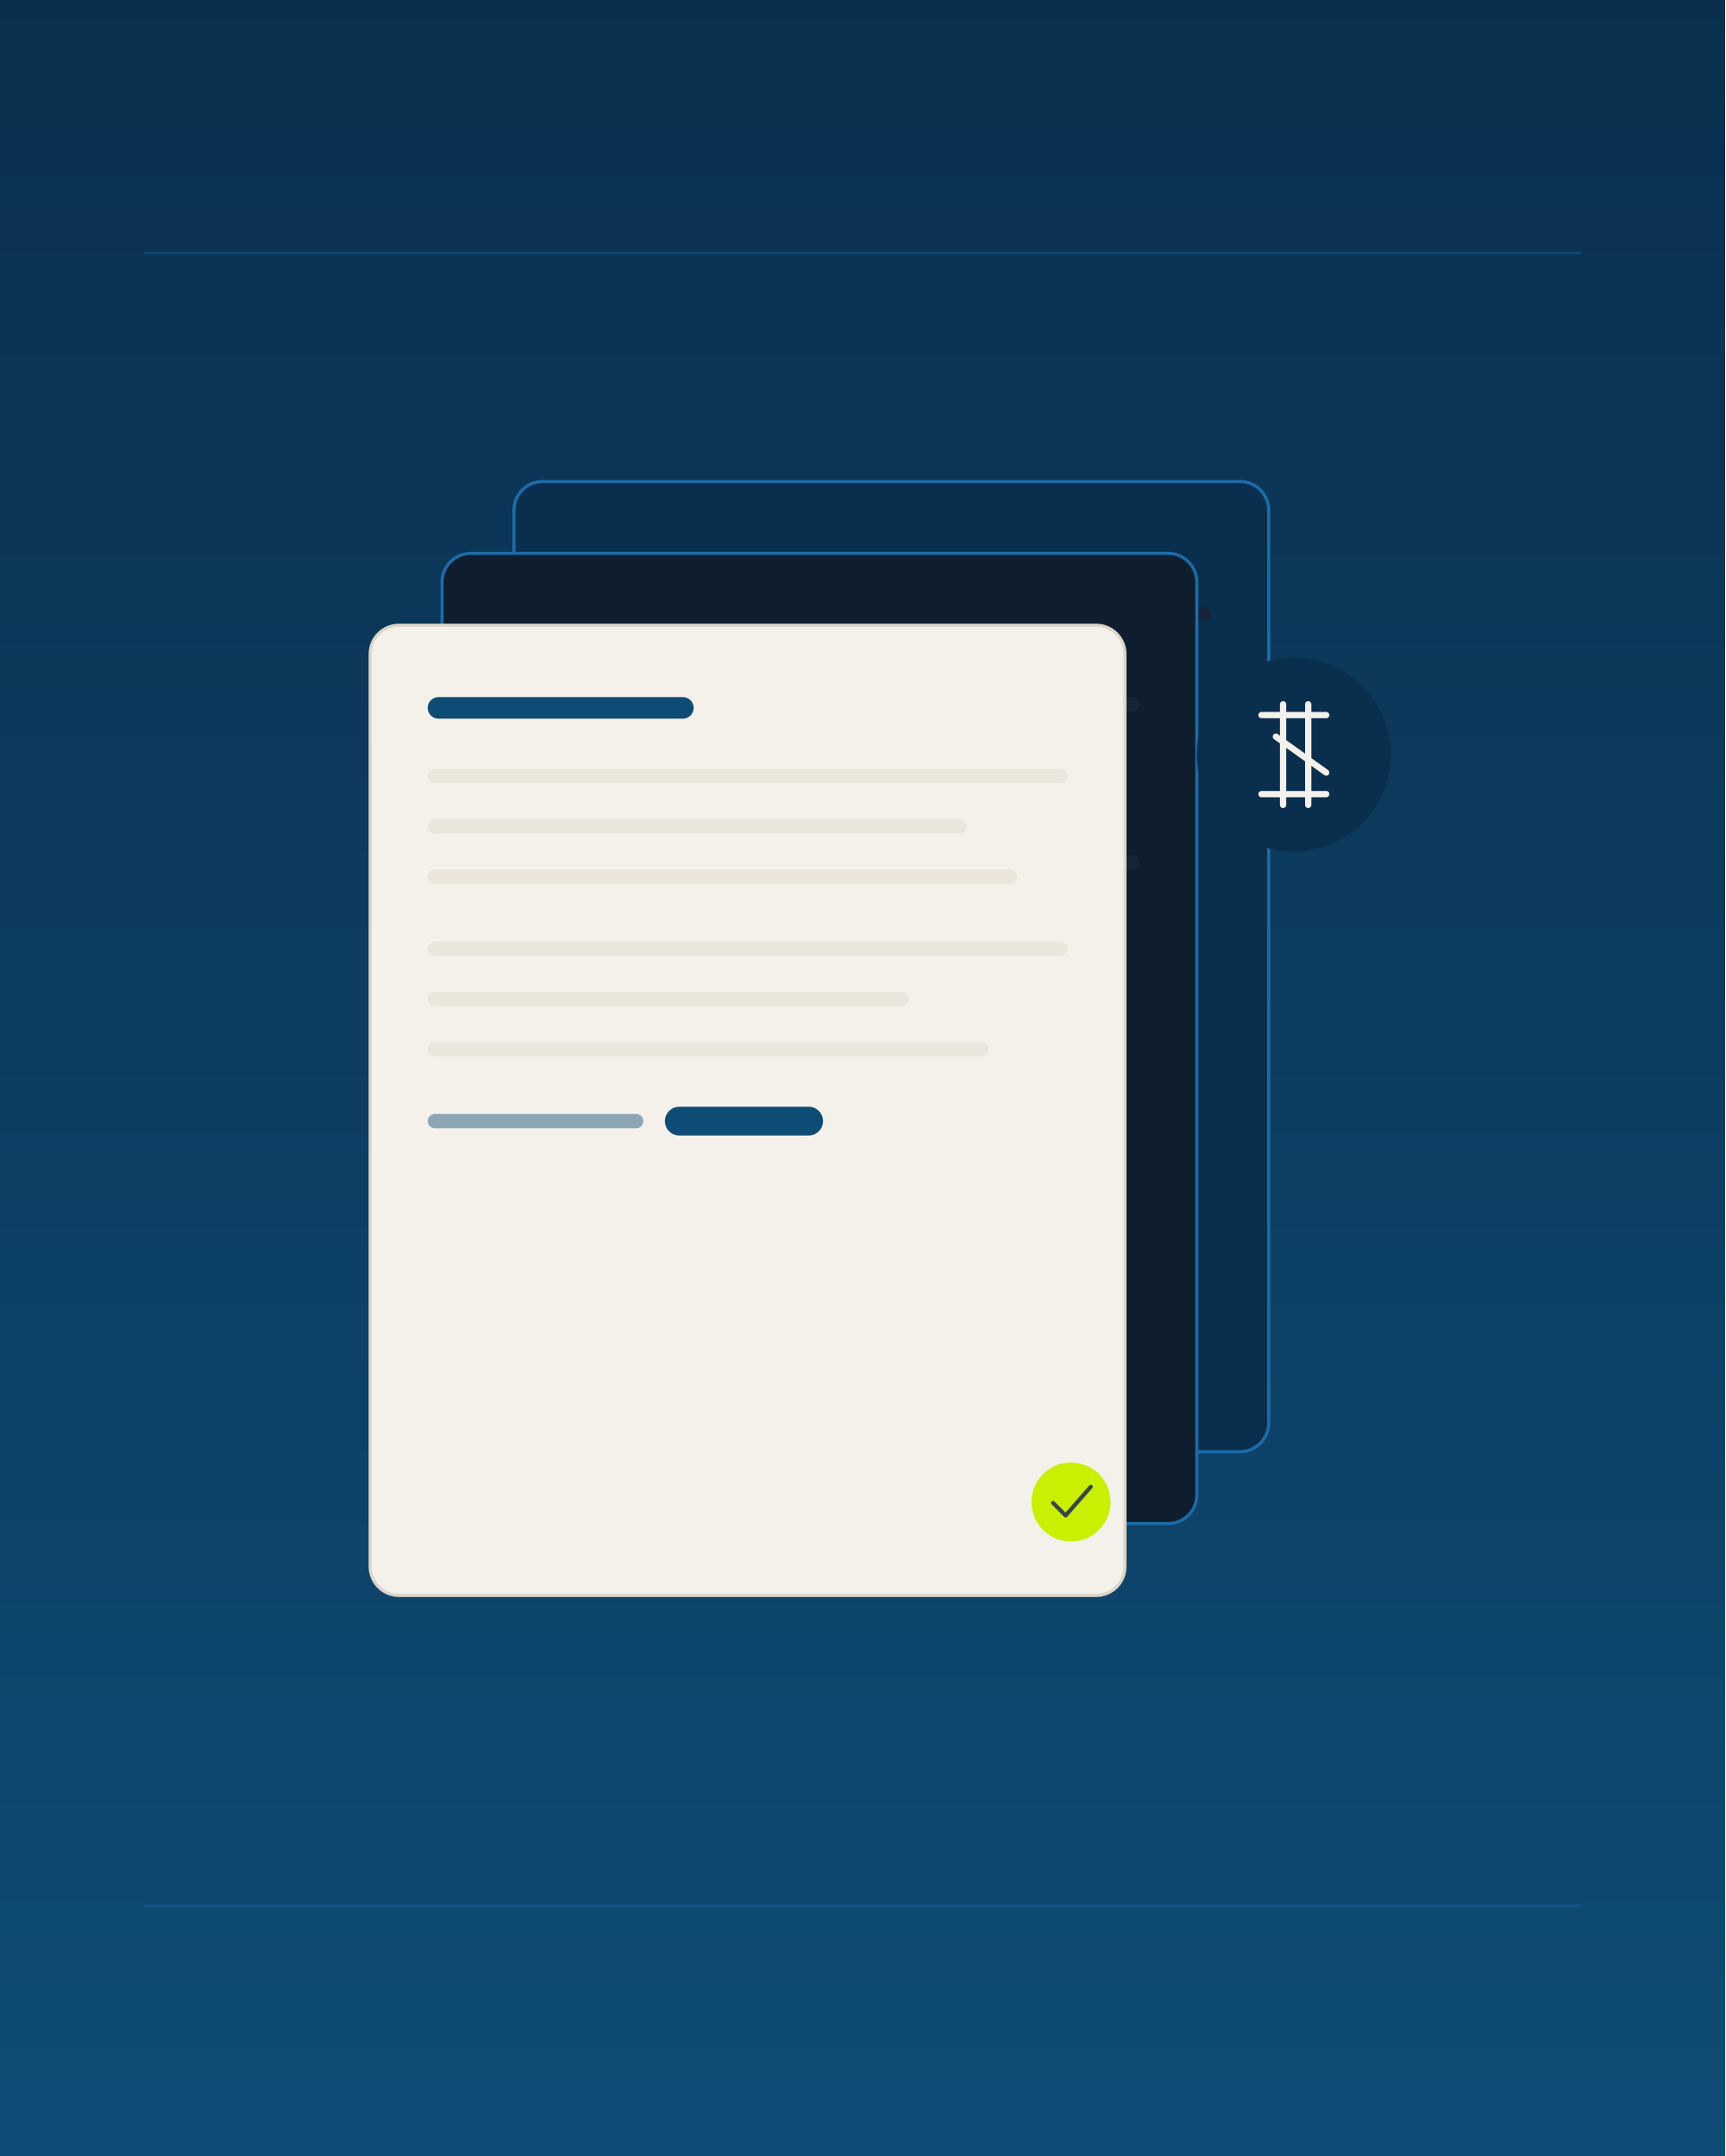
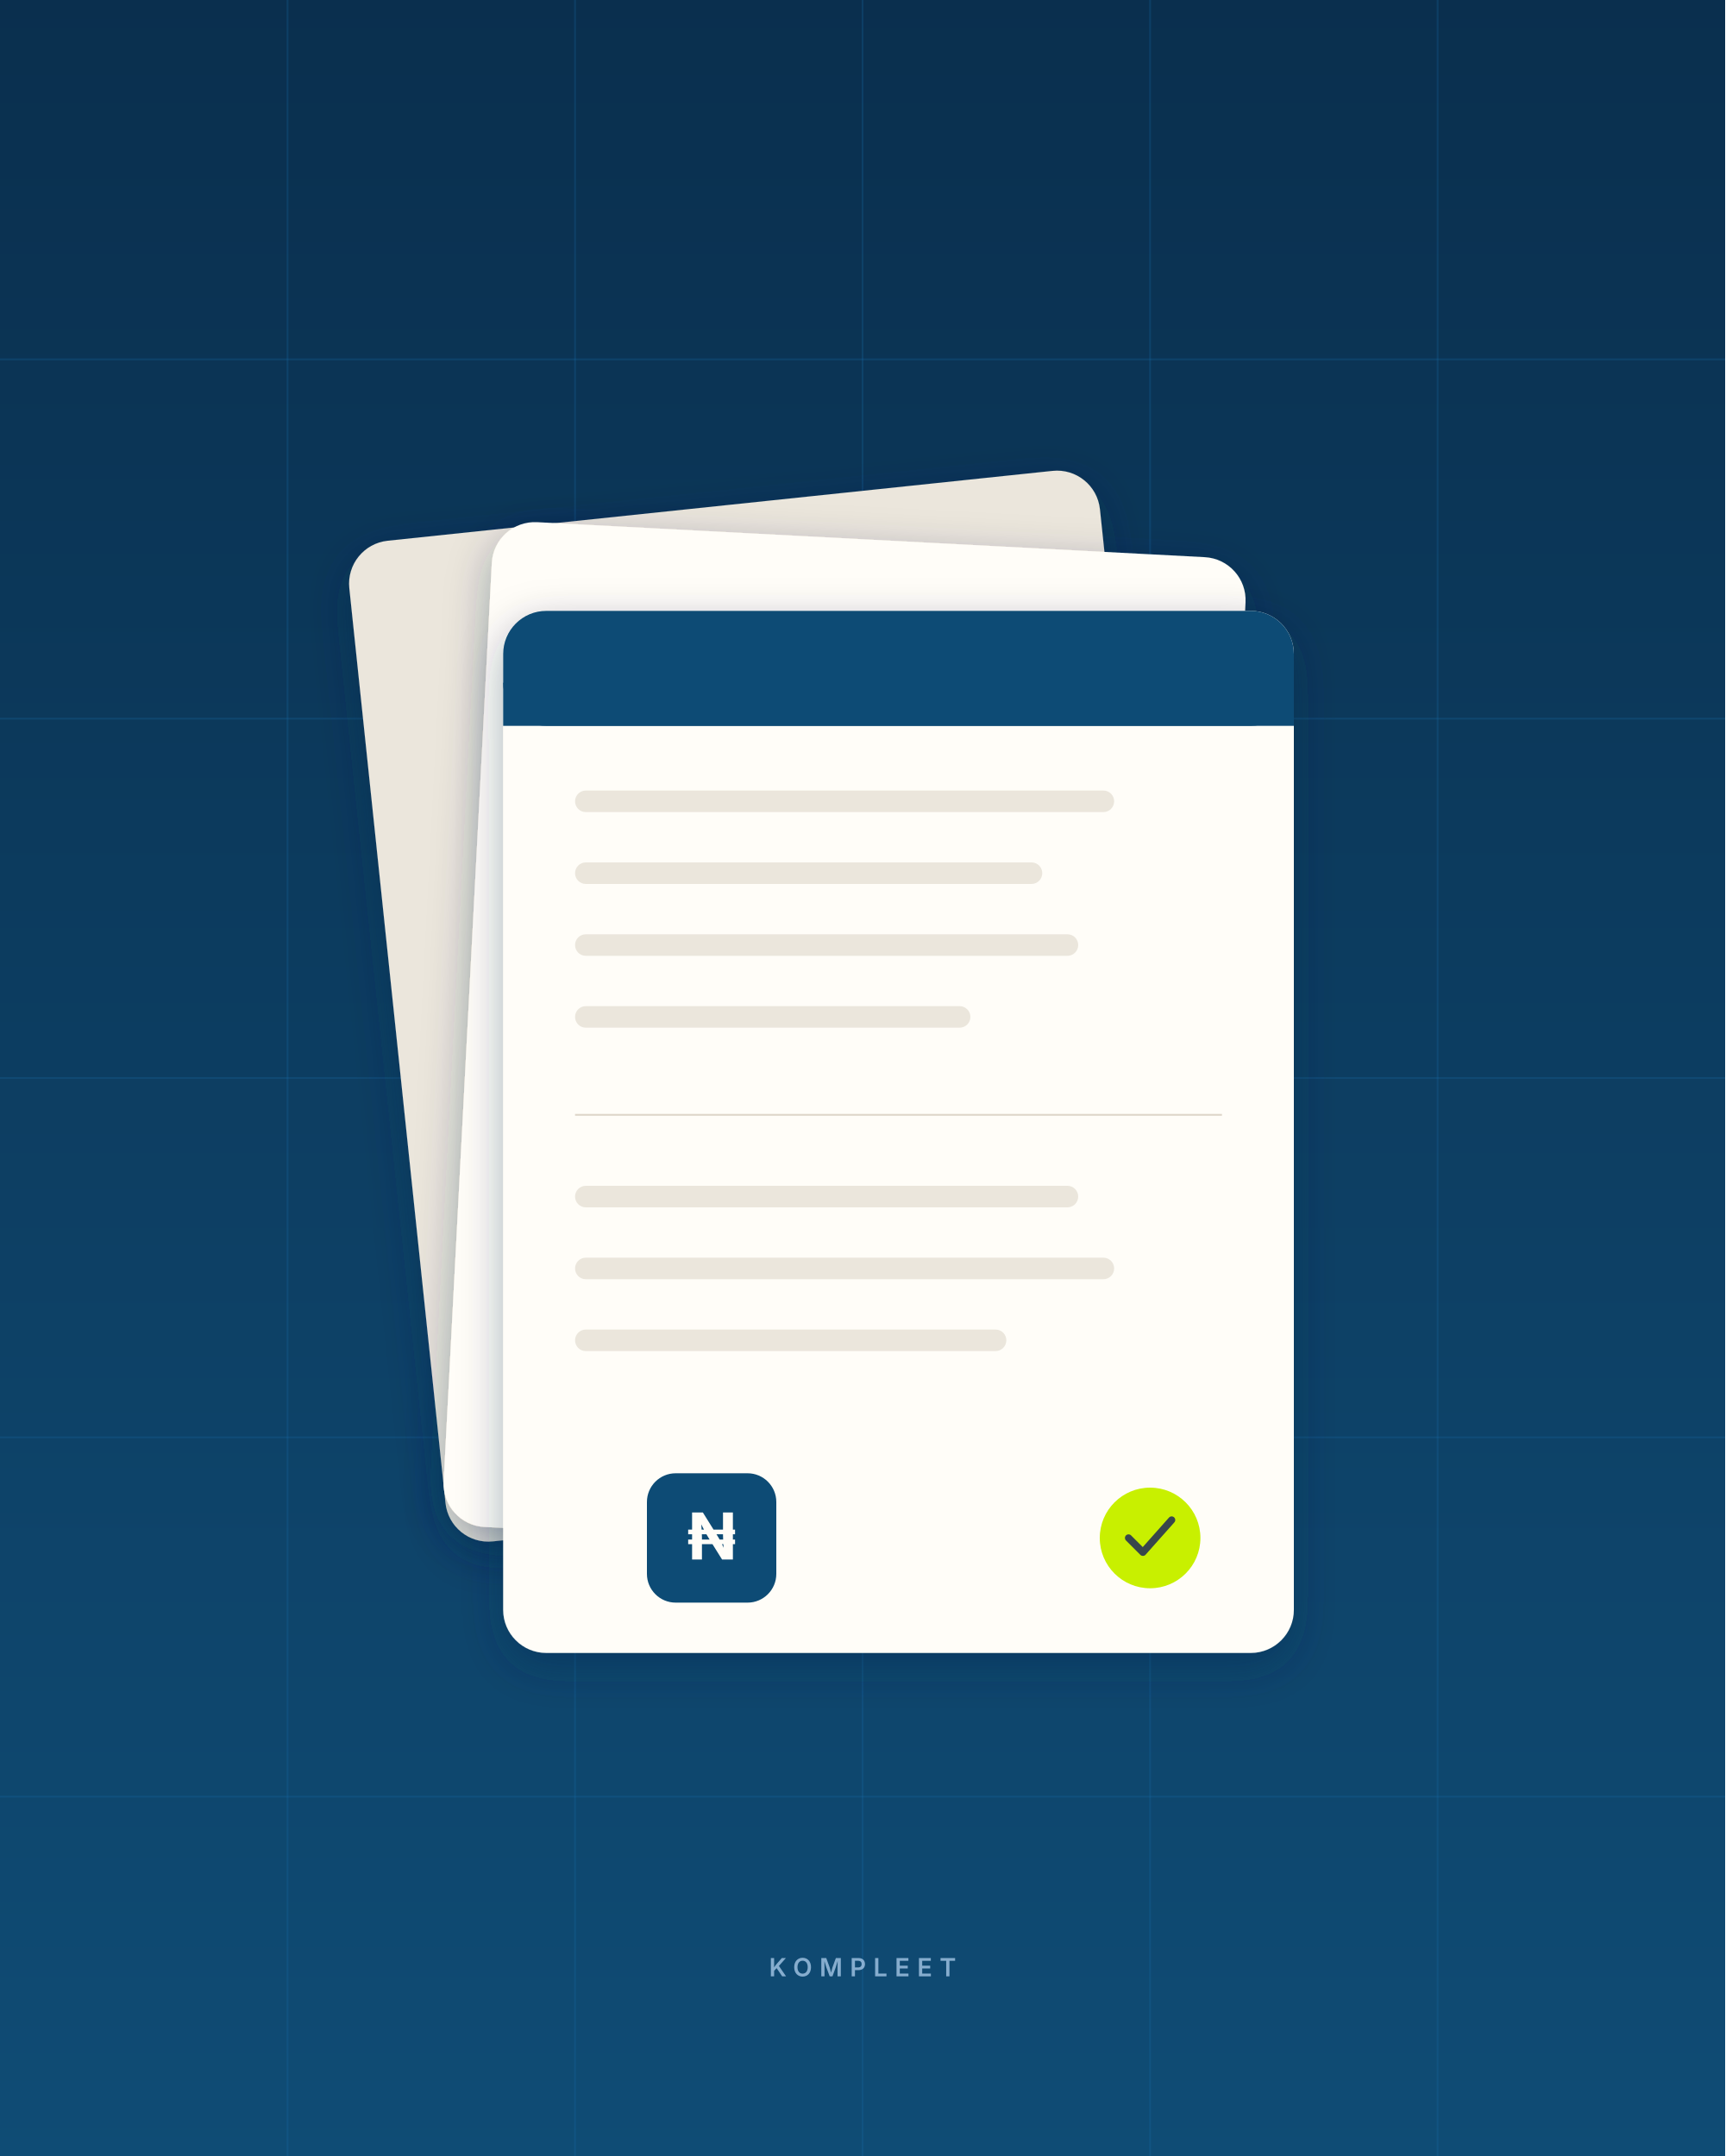
- <svg xmlns="http://www.w3.org/2000/svg" viewBox="0 0 960 1200" fill="none" role="img" aria-labelledby="authTitle">
+ <svg xmlns="http://www.w3.org/2000/svg" width="960" height="1200" viewBox="0 0 960 1200" fill="none" role="img" aria-label="Kompleet auth panel — geometric ledger stack">
  <defs>
-     <linearGradient id="authWash" x1="0" y1="0" x2="0" y2="1">
-       <stop offset="0" stop-color="#0A2F4E" />
-       <stop offset="1" stop-color="#0F4C75" />
+     <linearGradient id="bg" x1="0" y1="0" x2="0" y2="1">
+       <stop offset="0%" stop-color="#0A2F4E" />
+       <stop offset="100%" stop-color="#0F4C75" />
    </linearGradient>
+     <filter id="soft" x="-10%" y="-10%" width="120%" height="120%">
+       <feDropShadow dx="0" dy="8" stdDeviation="12" flood-color="#0A2F4E" flood-opacity="0.35" />
+     </filter>
  </defs>
-   <rect width="960" height="1200" fill="url(#authWash)" />
-   <rect x="80" y="140" width="800" height="1.5" fill="#1B6CA8" opacity="0.35" />
-   <rect x="80" y="1060" width="800" height="1.5" fill="#1B6CA8" opacity="0.35" />
-   <rect x="286" y="268" width="420" height="540" rx="16" fill="#0A2F4E" stroke="#1B6CA8" stroke-width="1.75" />
-   <rect x="318" y="308" width="220" height="10" rx="5" fill="#1B6CA8" opacity="0.7" />
-   <rect x="318" y="338" width="356" height="8" rx="4" fill="#162438" />
-   <rect x="318" y="362" width="300" height="8" rx="4" fill="#162438" />
-   <rect x="318" y="386" width="328" height="8" rx="4" fill="#162438" />
-   <rect x="246" y="308" width="420" height="540" rx="16" fill="#0F1E2E" stroke="#1B6CA8" stroke-width="1.75" />
-   <rect x="278" y="348" width="180" height="10" rx="5" fill="#1B6CA8" />
-   <rect x="278" y="388" width="356" height="8" rx="4" fill="#162438" />
-   <rect x="278" y="412" width="280" height="8" rx="4" fill="#162438" />
-   <rect x="278" y="436" width="320" height="8" rx="4" fill="#162438" />
-   <rect x="278" y="476" width="356" height="8" rx="4" fill="#162438" />
-   <rect x="278" y="500" width="240" height="8" rx="4" fill="#162438" />
-   <rect x="206" y="348" width="420" height="540" rx="16" fill="#F4F1EB" stroke="#DDD5C8" stroke-width="1.75" />
-   <rect x="238" y="388" width="148" height="12" rx="6" fill="#0F4C75" />
-   <rect x="238" y="428" width="356" height="8" rx="4" fill="#EBE6DC" />
-   <rect x="238" y="456" width="300" height="8" rx="4" fill="#EBE6DC" />
-   <rect x="238" y="484" width="328" height="8" rx="4" fill="#EBE6DC" />
-   <rect x="238" y="524" width="356" height="8" rx="4" fill="#EBE6DC" />
-   <rect x="238" y="552" width="268" height="8" rx="4" fill="#EBE6DC" />
-   <rect x="238" y="580" width="312" height="8" rx="4" fill="#EBE6DC" />
-   <rect x="238" y="620" width="120" height="8" rx="4" fill="#0F4C75" opacity="0.45" />
-   <rect x="370" y="616" width="88" height="16" rx="8" fill="#0F4C75" />
-   <circle cx="720" cy="420" r="54" fill="#0A2F4E" />
-   <path d="M702 398h36M702 442h36M714 392v56M728 392v56M710 410l28 20" stroke="#F4F1EB" stroke-width="3.5" stroke-linecap="round" />
-   <circle cx="596" cy="836" r="22" fill="#C8F000" />
-   <path d="M586 836.5l7 7 14-16" stroke="#38464B" stroke-width="2.25" stroke-linecap="round" stroke-linejoin="round" />
+   <rect width="960" height="1200" fill="url(#bg)" />
+   <g stroke="#1B6CA8" stroke-opacity="0.25" stroke-width="1">
+     <path d="M0 200 H960 M0 400 H960 M0 600 H960 M0 800 H960 M0 1000 H960" />
+     <path d="M160 0 V1200 M320 0 V1200 M480 0 V1200 M640 0 V1200 M800 0 V1200" />
+   </g>
+   <g filter="url(#soft)">
+     <rect x="220" y="280" width="420" height="560" rx="24" fill="#EBE6DC" transform="rotate(-6 430 560)" />
+   </g>
+   <g filter="url(#soft)">
+     <rect x="260" y="300" width="420" height="560" rx="24" fill="#FFFDF8" transform="rotate(3 470 580)" />
+     <rect x="300" y="360" width="280" height="10" rx="5" fill="#DDD5C8" transform="rotate(3 470 580)" />
+     <rect x="300" y="390" width="240" height="10" rx="5" fill="#DDD5C8" transform="rotate(3 470 580)" />
+     <rect x="300" y="420" width="260" height="10" rx="5" fill="#DDD5C8" transform="rotate(3 470 580)" />
+     <rect x="300" y="450" width="200" height="10" rx="5" fill="#DDD5C8" transform="rotate(3 470 580)" />
+   </g>
+   <g filter="url(#soft)">
+     <rect x="280" y="340" width="440" height="580" rx="24" fill="#FFFDF8" />
+     <rect x="280" y="340" width="440" height="64" rx="24" fill="#0F4C75" />
+     <rect x="280" y="380" width="440" height="24" fill="#0F4C75" />
+     <rect x="320" y="440" width="300" height="12" rx="6" fill="#EBE6DC" />
+     <rect x="320" y="480" width="260" height="12" rx="6" fill="#EBE6DC" />
+     <rect x="320" y="520" width="280" height="12" rx="6" fill="#EBE6DC" />
+     <rect x="320" y="560" width="220" height="12" rx="6" fill="#EBE6DC" />
+     <rect x="320" y="620" width="360" height="1" fill="#DDD5C8" />
+     <rect x="320" y="660" width="280" height="12" rx="6" fill="#EBE6DC" />
+     <rect x="320" y="700" width="300" height="12" rx="6" fill="#EBE6DC" />
+     <rect x="320" y="740" width="240" height="12" rx="6" fill="#EBE6DC" />
+     <g transform="translate(360 820)">
+       <rect x="0" y="0" width="72" height="72" rx="16" fill="#0F4C75" />
+       <text x="36" y="48" text-anchor="middle" font-family="Inter, system-ui, sans-serif" font-size="36" font-weight="700" fill="#FFFDF8">₦</text>
+     </g>
+     <circle cx="640" cy="856" r="28" fill="#C8F000" />
+     <path d="M628 856 l8 8 16 -18" stroke="#38464B" stroke-width="4" stroke-linecap="round" stroke-linejoin="round" fill="none" />
+   </g>
+   <text x="480" y="1100" text-anchor="middle" font-family="Inter, system-ui, sans-serif" font-size="14" font-weight="600" letter-spacing="4" fill="#BAD8F5" fill-opacity="0.7">KOMPLEET</text>
</svg>
